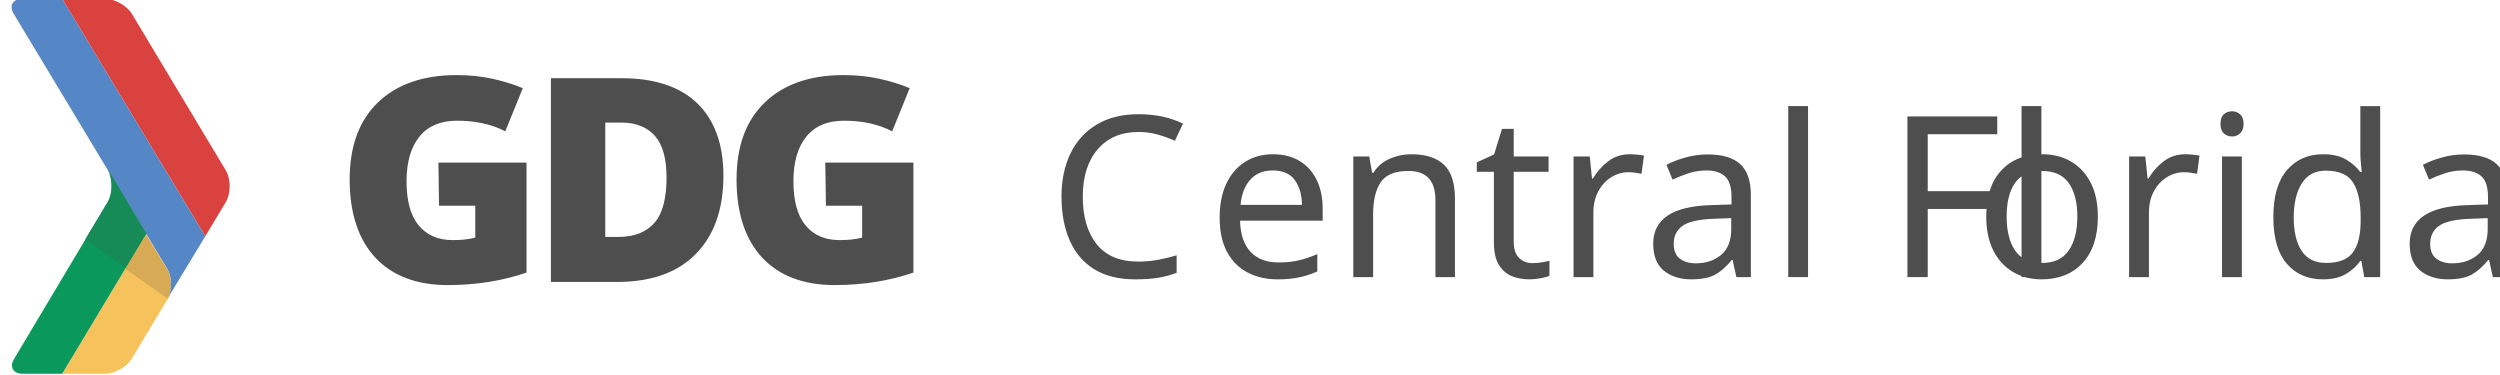
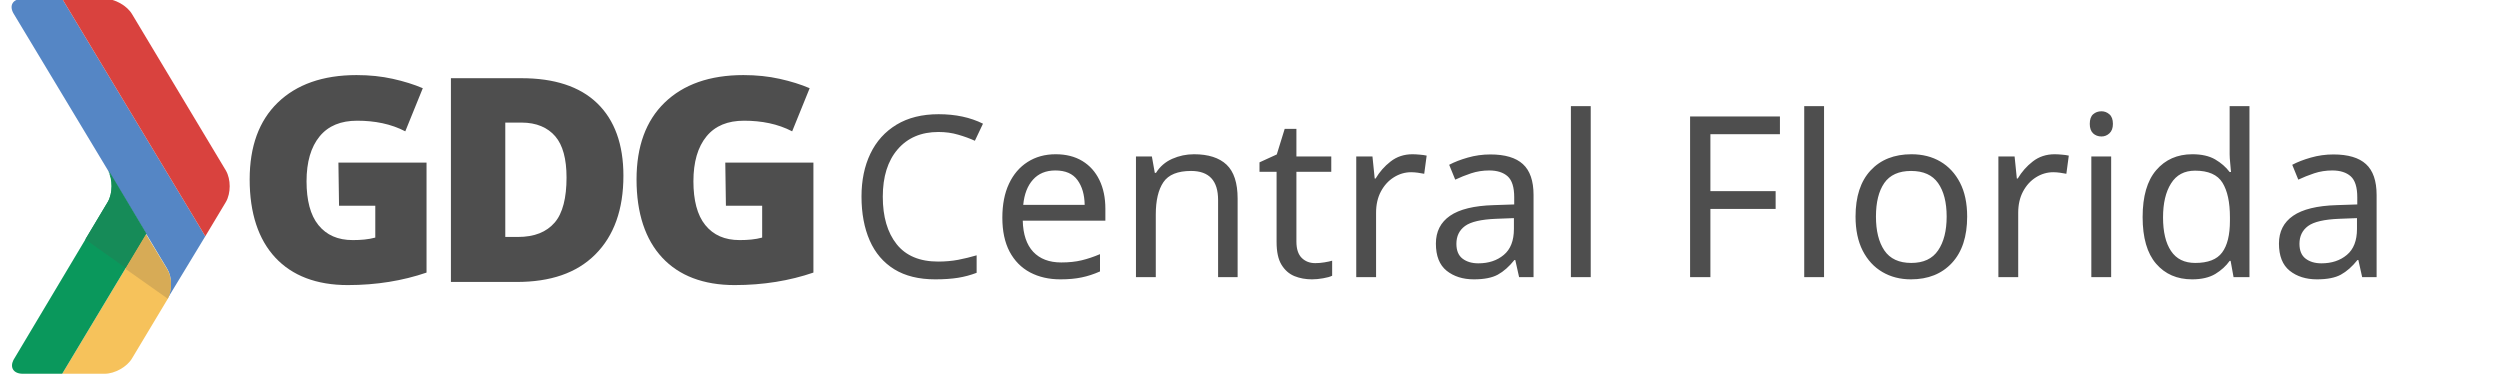
- <svg xmlns="http://www.w3.org/2000/svg" width="100%" height="100%" viewBox="0 0 400 60" version="1.1" xml:space="preserve" style="fill-rule:evenodd;clip-rule:evenodd;stroke-linejoin:round;stroke-miterlimit:1.414;">
-   <path d="M70.146,26.013l14.1,0l0,17.6c-3.8,1.3 -8,2 -12.6,2c-5,0 -8.9,-1.5 -11.6,-4.4c-2.7,-2.9 -4.1,-7.1 -4.1,-12.5c0,-5.3 1.5,-9.4 4.5,-12.3c3,-2.9 7.2,-4.4 12.6,-4.4c2.1,0 4,0.2 5.8,0.6c1.8,0.4 3.4,0.9 4.8,1.5l-2.8,6.9c-2.3,-1.2 -4.9,-1.7 -7.7,-1.7c-2.6,0 -4.6,0.8 -6,2.5c-1.4,1.7 -2.1,4.1 -2.1,7.2c0,3 0.6,5.4 1.9,7c1.3,1.6 3.1,2.4 5.5,2.4c1.3,0 2.5,-0.1 3.6,-0.4l0,-5.1l-5.8,0l-0.1,-6.9ZM115.746,28.113c0,5.4 -1.5,9.6 -4.5,12.6c-3,3 -7.2,4.4 -12.6,4.4l-10.5,0l0,-32.6l11.3,0c5.2,0 9.3,1.3 12.1,4c2.8,2.7 4.2,6.6 4.2,11.6ZM106.646,28.413c0,-3 -0.6,-5.2 -1.8,-6.6c-1.2,-1.4 -3,-2.2 -5.4,-2.2l-2.6,0l0,18.3l2,0c2.7,0 4.6,-0.8 5.9,-2.3c1.3,-1.5 1.9,-4 1.9,-7.2ZM132.046,26.013l14.1,0l0,17.6c-3.8,1.3 -8,2 -12.6,2c-5,0 -8.9,-1.5 -11.6,-4.4c-2.7,-2.9 -4.1,-7.1 -4.1,-12.5c0,-5.3 1.5,-9.4 4.5,-12.3c3,-2.9 7.2,-4.4 12.6,-4.4c2.1,0 4,0.2 5.8,0.6c1.8,0.4 3.4,0.9 4.8,1.5l-2.8,6.9c-2.3,-1.2 -4.9,-1.7 -7.7,-1.7c-2.6,0 -4.6,0.8 -6,2.5c-1.4,1.7 -2.1,4.1 -2.1,7.2c0,3 0.6,5.4 1.9,7c1.3,1.6 3.1,2.4 5.5,2.4c1.3,0 2.5,-0.1 3.6,-0.4l0,-5.1l-5.8,0l-0.1,-6.9Z" style="fill:#4e4e4e;fill-rule:nonzero;" />
-   <text x="167.637px" y="44.334px" style="font-family:'ProductSans-Regular', 'Product Sans', sans-serif;font-size:36px;fill:#4e4e4e;">C<tspan x="193.161px 212.457px 231.069px 243.813px 256.161px " y="44.334px 44.334px 44.334px 44.334px 44.334px ">entra</tspan>l Fl<tspan x="315.813px 335.613px 348.681px 356.421px 376.977px " y="44.334px 44.334px 44.334px 44.334px 44.334px ">orida</tspan>
+ <svg xmlns="http://www.w3.org/2000/svg" id="svg3404" style="fill-rule:evenodd;clip-rule:evenodd;stroke-linejoin:round;stroke-miterlimit:1.414;" xml:space="preserve" version="1.1" viewBox="0 0 400 60" height="100%" width="100%">
+   <defs id="defs3430" />
+   <path id="path3406" style="fill:#4e4e4e;fill-rule:nonzero" d="m 54.146,26.013 14.1,0 0,17.6 c -3.8,1.3 -8,2 -12.6,2 -5,0 -8.9,-1.5 -11.6,-4.4 -2.7,-2.9 -4.1,-7.1 -4.1,-12.5 0,-5.3 1.5,-9.4 4.5,-12.3 3,-2.9 7.2,-4.4 12.6,-4.4 2.1,0 4,0.2 5.8,0.6 1.8,0.4 3.4,0.9 4.8,1.5 l -2.8,6.9 c -2.3,-1.2 -4.9,-1.7 -7.7,-1.7 -2.6,0 -4.6,0.8 -6,2.5 -1.4,1.7 -2.1,4.1 -2.1,7.2 0,3 0.6,5.4 1.9,7 1.3,1.6 3.1,2.4 5.5,2.4 1.3,0 2.5,-0.1 3.6,-0.4 l 0,-5.1 -5.8,0 -0.1,-6.9 z m 45.6,2.1 c 0,5.4 -1.5,9.6 -4.5,12.6 -3,3 -7.2,4.4 -12.6,4.4 l -10.5,0 0,-32.6 11.3,0 c 5.2,0 9.3,1.3 12.1,4 2.8,2.7 4.2,6.6 4.2,11.6 z m -9.1,0.3 c 0,-3 -0.6,-5.2 -1.8,-6.6 -1.2,-1.4 -3,-2.2 -5.4,-2.2 l -2.6,0 0,18.3 2,0 c 2.7,0 4.6,-0.8 5.9,-2.3 1.3,-1.5 1.9,-4 1.9,-7.2 z m 25.4,-2.4 14.1,0 0,17.6 c -3.8,1.3 -8,2 -12.6,2 -5,0 -8.9,-1.5 -11.6,-4.4 -2.7,-2.9 -4.1,-7.1 -4.1,-12.5 0,-5.3 1.5,-9.4 4.5,-12.3 3,-2.9 7.2,-4.4 12.6,-4.4 2.1,0 4,0.2 5.8,0.6 1.8,0.4 3.4,0.9 4.8,1.5 l -2.8,6.9 c -2.3,-1.2 -4.9,-1.7 -7.7,-1.7 -2.6,0 -4.6,0.8 -6,2.5 -1.4,1.7 -2.1,4.1 -2.1,7.2 0,3 0.6,5.4 1.9,7 1.3,1.6 3.1,2.4 5.5,2.4 1.3,0 2.5,-0.1 3.6,-0.4 l 0,-5.1 -5.8,0 -0.1,-6.9 z" />
+   <text id="text3408" style="font-style:normal;font-variant:normal;font-weight:normal;font-stretch:normal;font-size:36px;line-height:125%;font-family:ProductSans-Regular, 'Product Sans', sans-serif;-inkscape-font-specification:'ProductSans-Regular, Product Sans, sans-serif, Normal';text-align:start;writing-mode:lr-tb;text-anchor:start;fill:#4e4e4e" y="44.334" x="135.637">
+     <tspan y="44.334" x="135.637" id="tspan3455">Central Florida</tspan>
  </text>
-   <g>
-     <path d="M9.95,59.8l6.8,0c1.6,0 3.6,-1.1 4.4,-2.5l5.7,-9.5c0.7,-1.4 0.7,-3.4 -0.1,-4.7l-3.4,-5.6l-13.4,22.3Z" style="fill:#f6c25b;fill-rule:nonzero;" />
-     <path d="M17.25,32.3l-15.1,25.3c-0.6,1.2 0,2.2 1.5,2.2l6.3,0l13.4,-22.3l-6.1,-10.2c0.8,1.4 0.8,3.6 0,5" style="fill:#0a985c;fill-rule:nonzero;" />
-     <path d="M3.65,-0.2c-1.6,0 -2.3,1.1 -1.4,2.5l24.5,40.7c0.8,1.3 0.8,3.3 0.1,4.7l6,-9.9l-22.9,-38l-6.3,0Z" style="fill:#5586c5;fill-rule:nonzero;" />
-     <path d="M9.95,-0.2l22.9,38l3.3,-5.5c0.8,-1.4 0.8,-3.6 0,-5l-15,-25c-0.8,-1.4 -2.8,-2.5 -4.4,-2.5l-6.8,0Z" style="fill:#d9423e;fill-rule:nonzero;" />
+   <g id="g3414">
+     <path id="path3416" style="fill:#f6c25b;fill-rule:nonzero;" d="M9.95,59.8l6.8,0c1.6,0 3.6,-1.1 4.4,-2.5l5.7,-9.5c0.7,-1.4 0.7,-3.4 -0.1,-4.7l-3.4,-5.6l-13.4,22.3Z" />
+     <path id="path3418" style="fill:#0a985c;fill-rule:nonzero;" d="M17.25,32.3l-15.1,25.3c-0.6,1.2 0,2.2 1.5,2.2l6.3,0l13.4,-22.3l-6.1,-10.2c0.8,1.4 0.8,3.6 0,5" />
+     <path id="path3420" style="fill:#5586c5;fill-rule:nonzero;" d="M3.65,-0.2c-1.6,0 -2.3,1.1 -1.4,2.5l24.5,40.7c0.8,1.3 0.8,3.3 0.1,4.7l6,-9.9l-22.9,-38l-6.3,0Z" />
+     <path id="path3422" style="fill:#d9423e;fill-rule:nonzero;" d="M9.95,-0.2l22.9,38l3.3,-5.5c0.8,-1.4 0.8,-3.6 0,-5l-15,-25c-0.8,-1.4 -2.8,-2.5 -4.4,-2.5l-6.8,0Z" />
  </g>
-   <path d="M17.25,32.3l-3.6,6l6.5,4.6l3.3,-5.5l-6.1,-10.2c0.7,1.5 0.7,3.7 -0.1,5.1Z" style="fill:#168b58;fill-rule:nonzero;" />
-   <path d="M23.35,37.5l-3.3,5.5l6.8,4.8c0.7,-1.4 0.7,-3.4 -0.1,-4.7l-3.4,-5.6Z" style="fill:#d7ab56;fill-rule:nonzero;" />
+   <path id="path3424" style="fill:#168b58;fill-rule:nonzero;" d="M17.25,32.3l-3.6,6l6.5,4.6l3.3,-5.5l-6.1,-10.2c0.7,1.5 0.7,3.7 -0.1,5.1Z" />
+   <path id="path3426" style="fill:#d7ab56;fill-rule:nonzero;" d="M23.35,37.5l-3.3,5.5l6.8,4.8c0.7,-1.4 0.7,-3.4 -0.1,-4.7l-3.4,-5.6Z" />
</svg>
